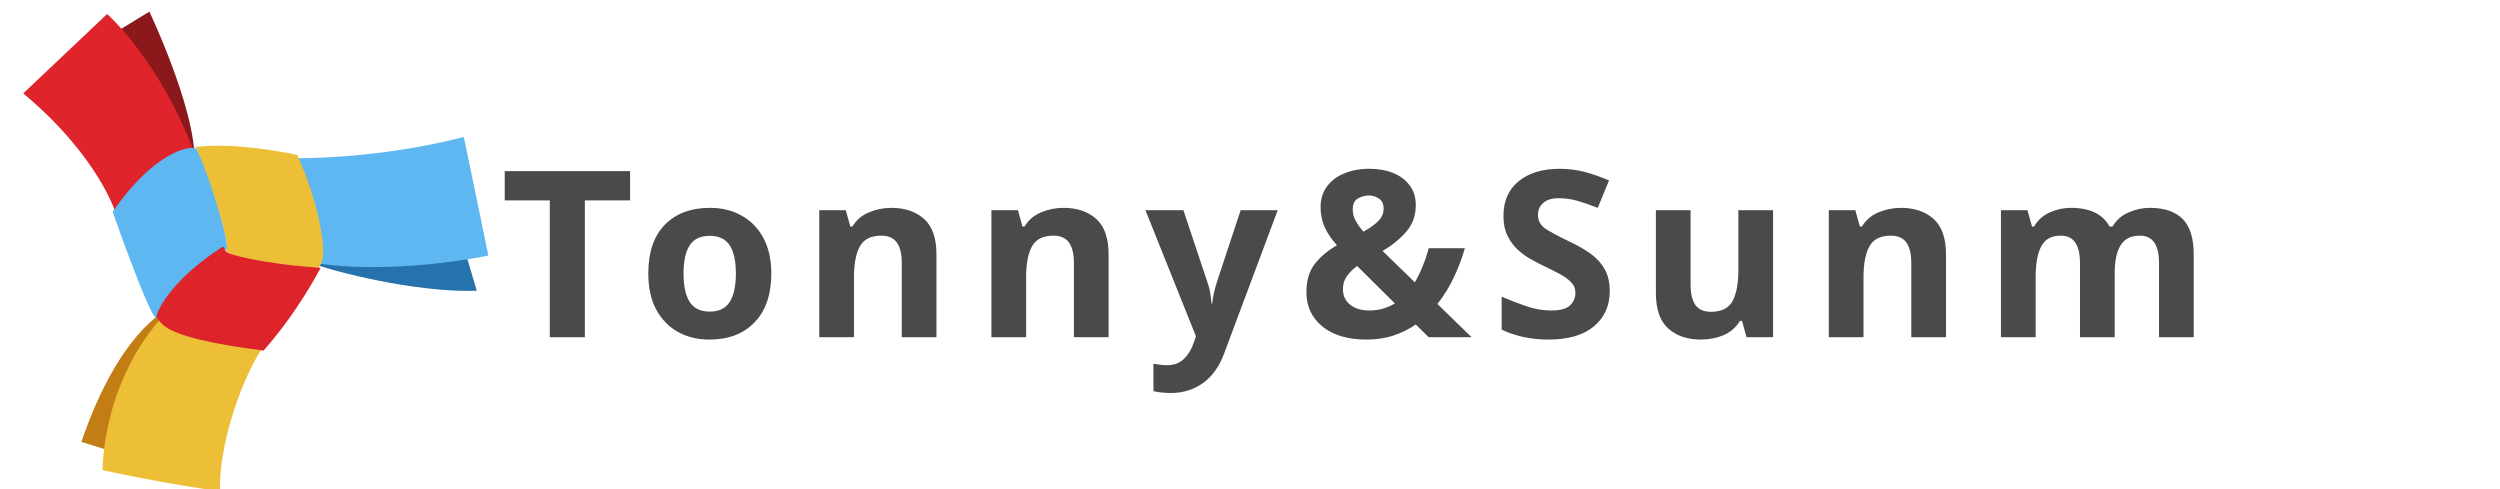
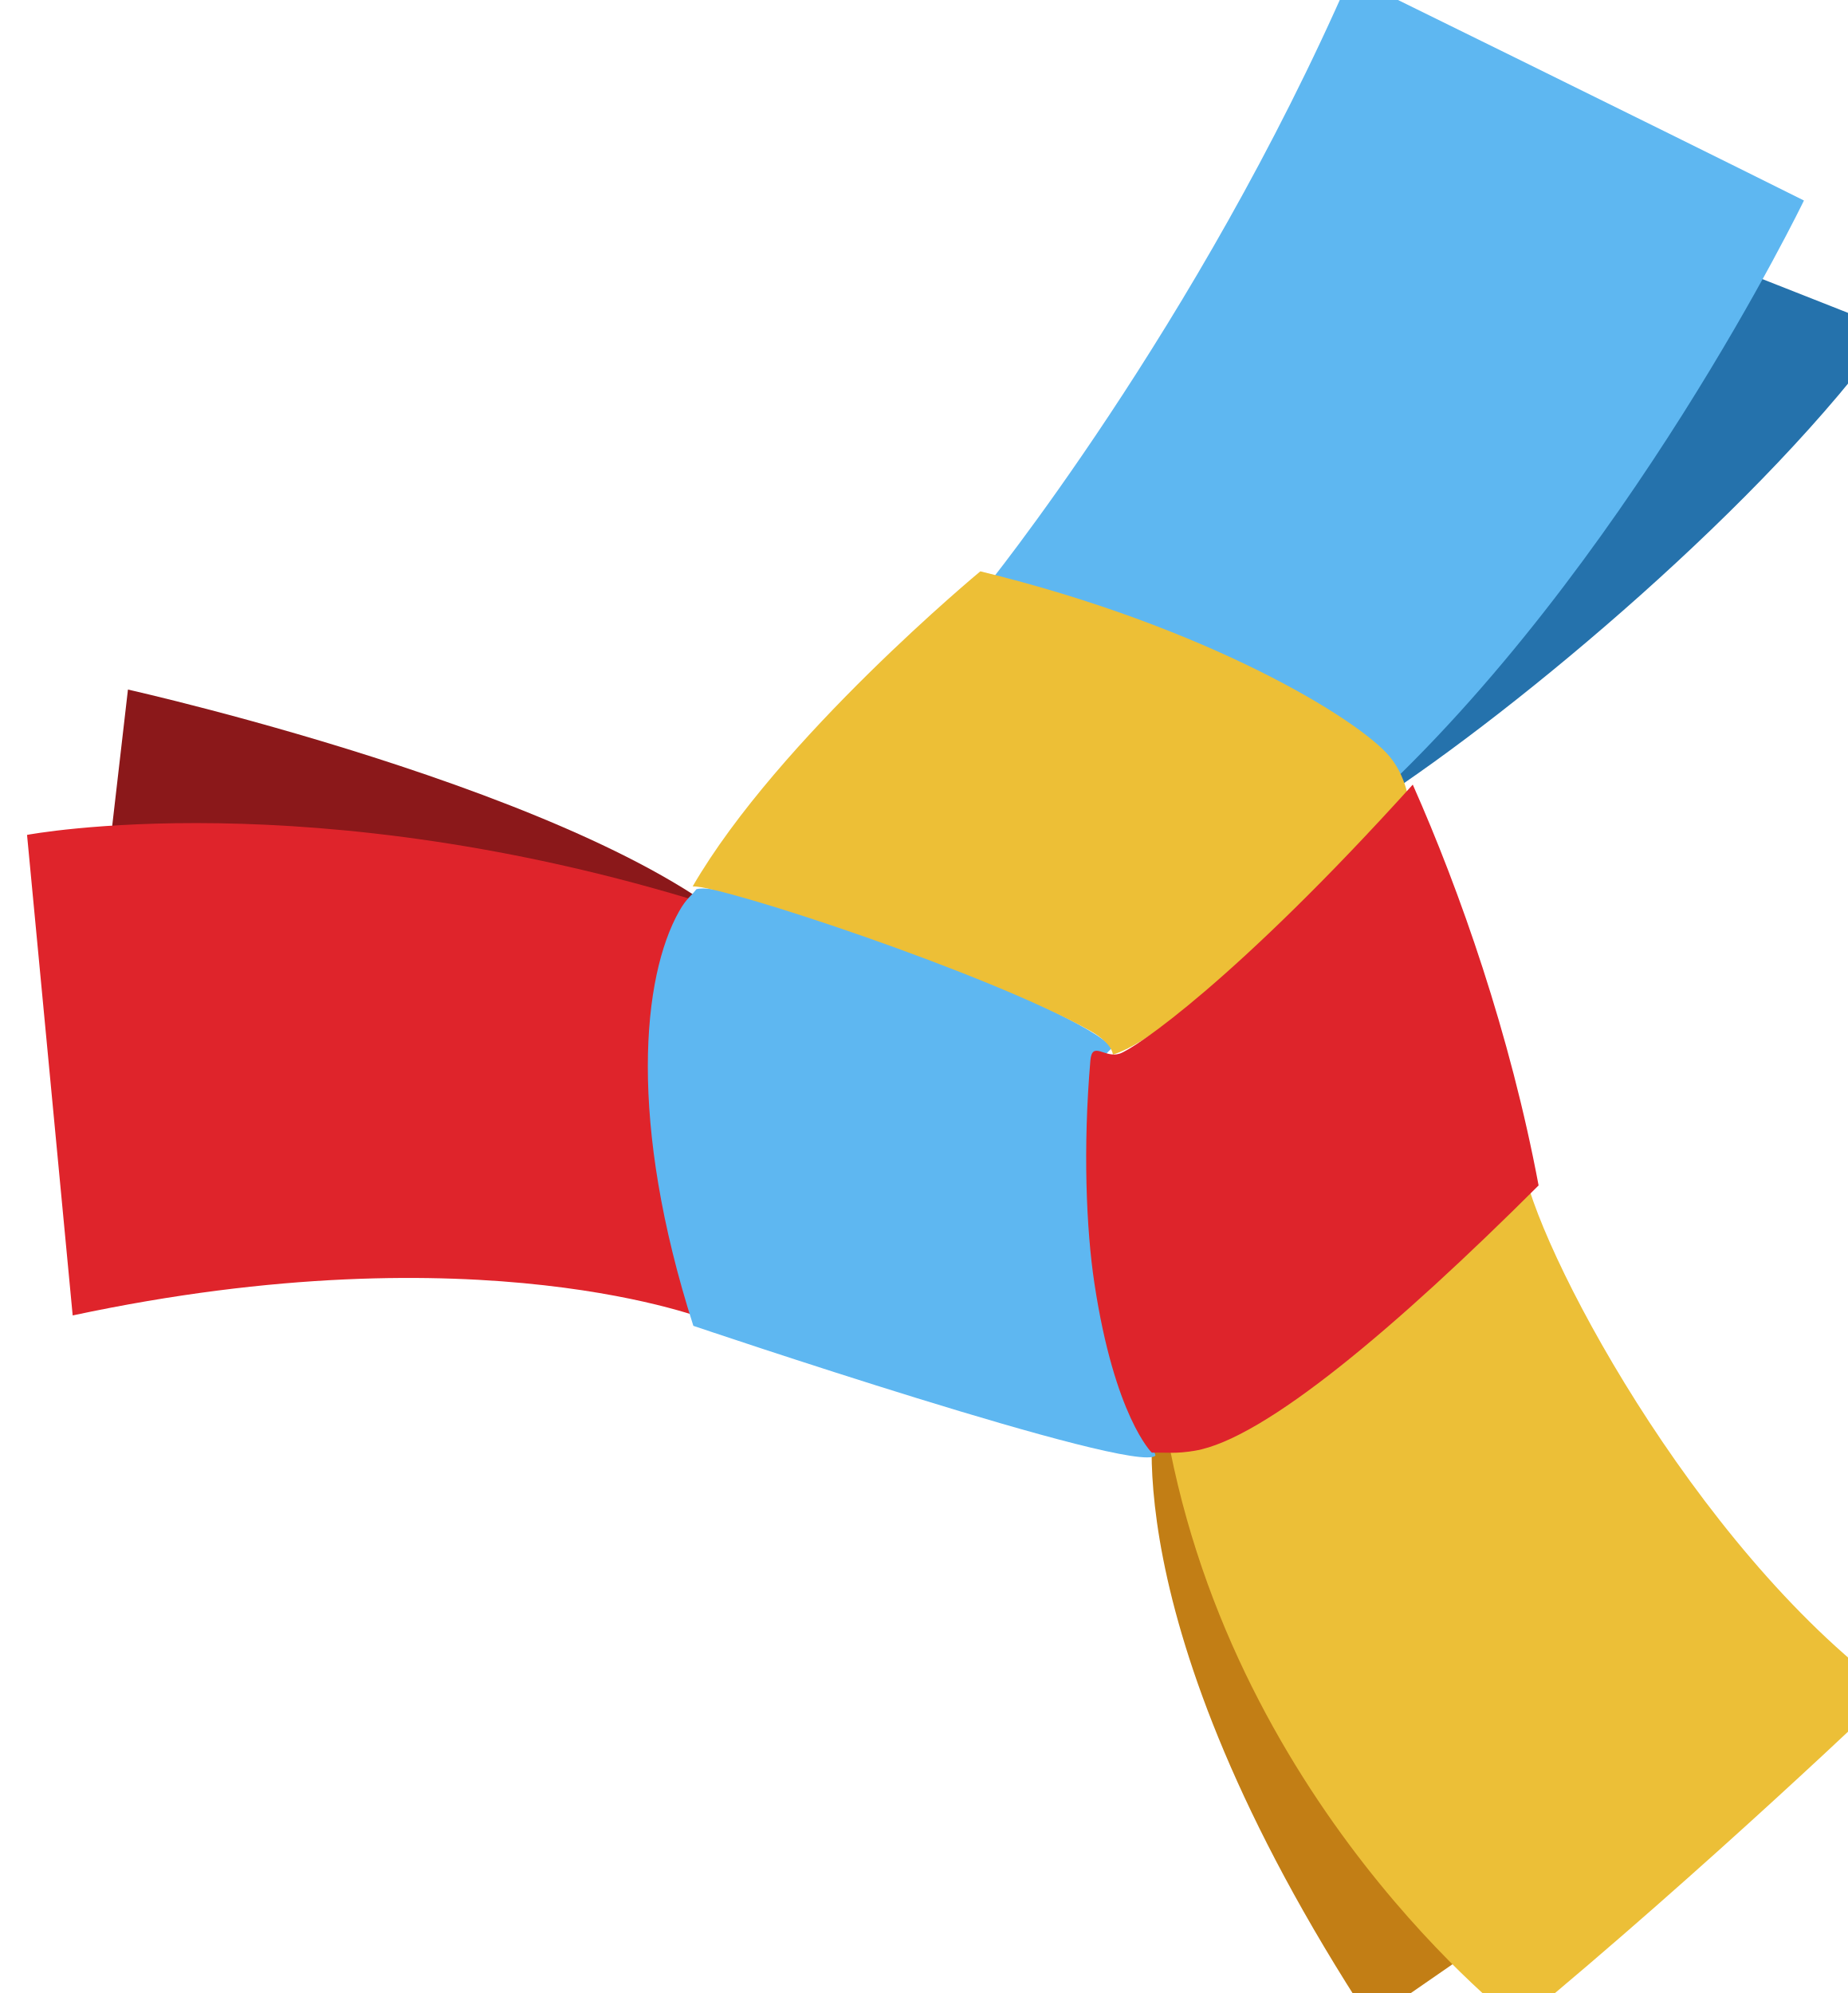
- <svg xmlns="http://www.w3.org/2000/svg" width="215px" height="42px" viewBox="0 0 215 42" version="1.1">
+ <svg xmlns="http://www.w3.org/2000/svg" width="38px" height="41px" viewBox="0 0 38 41" version="1.1">
  <defs />
  <g id="Symbols" stroke="none" stroke-width="1" fill="none" fill-rule="evenodd">
-     <g id="logo">
-       <text id="Tonny&amp;Sunm" font-family="BanglaMN-Bold, Bangla MN" font-size="20" font-weight="bold" letter-spacing="1.667" fill="#4A4A4A">
-         <tspan x="43" y="29">Tonny&amp;Sunm</tspan>
-       </text>
-       <g id="slowslab" transform="translate(2, 1)">
-         <g>
-           <path d="M5,37 C5,37 11.244,39.004 12,39 C12.756,38.996 12.308,25.685 12.308,25.685 C12.308,25.685 8.231,27.526 5,37 Z" id="Fill-1" fill="#C27E15" />
-           <path d="M20.865,28.57 C19.671,29.808 16.786,36.22 16.923,41.262 C16.923,41.262 11.745,40.52 6.827,39.435 C6.827,39.435 6.722,31.864 12.212,25.974 C12.212,25.974 19.87,27.995 20.865,28.57" id="Fill-3" fill="#ECBF37" />
-           <path d="M37.365,18.474 C37.365,18.474 29.808,19.724 24.808,21.647 C28.173,22.801 34.671,24.183 39,24" id="Fill-5" fill="#2572AC" />
-           <path d="M37.885,10.781 C37.885,10.781 39.256,17.314 40,20.974 C40,20.974 31.778,22.76 24.615,21.551 L23.269,12.608 C23.269,12.608 30.266,12.745 37.885,10.781" id="Fill-7" fill="#5EB7F1" />
-           <path d="M10.846,3.84615385e-05 C10.846,3.84615385e-05 15.489,9.779 14.615,13.762 L5,3.57 L10.846,3.84615385e-05 Z" id="Fill-9" fill="#8B181A" />
-           <path d="M0,7.031 L7.212,0.205 C7.212,0.205 11.691,4.127 14.712,12.128 C10.375,14.596 7.981,17.416 7.981,17.416 C7.981,17.416 6.585,12.545 0,7.031" id="Fill-11" fill="#DF242B" />
-           <path d="M17.5,20.493 C17.764,19.533 15.469,12.2 14.808,11.743 C14.622,11.747 14.543,11.696 14.231,11.743 C12.699,11.974 10.175,13.577 7.692,17.224 C7.692,17.224 10.872,26.3 11.442,26.358 C12.686,24.564 15.044,21.729 16.731,20.685 C17.029,20.501 17.192,20.434 17.5,20.493" id="Fill-13" fill="#5EB7F1" />
-           <path d="M14.808,11.647 C15.21,12.141 17.149,17.563 17.5,19.916 C17.544,20.209 17.522,20.464 17.404,20.589 C18.234,21.181 21.322,21.756 25.385,22.031 C25.512,21.867 25.671,21.615 25.74,21.298 C25.948,20.326 25.545,16.716 23.558,12.32 C23.558,12.32 18.294,11.164 14.808,11.647" id="Fill-15" fill="#EDBF36" />
-           <path d="M25.577,22.031 C24.444,24.155 22.759,26.779 20.673,29.147 C16.599,28.642 13.09,27.917 12.019,26.935 C11.716,26.657 11.658,26.525 11.442,26.262 C11.442,26.262 11.556,25.201 13.462,23.185 C14.239,22.363 15.514,21.282 17.019,20.301 C17.371,20.072 17.235,20.502 17.5,20.685 C17.765,20.868 20.159,21.644 25.577,22.031" id="Fill-17" fill="#DE242B" />
-         </g>
+     <g id="slowslab" transform="translate(23.87498, 19.80037) rotate(-52) translate(-23.87498, -19.80037) translate(4.374985, -0.396056)">
+       <g>
+         <path d="M5,37 C5,37 11.244,39.004 12,39 C12.756,38.996 12.308,25.685 12.308,25.685 C12.308,25.685 8.231,27.526 5,37 Z" id="Fill-1" fill="#C27E15" />
+         <path d="M20.865,28.57 C19.671,29.808 16.786,36.22 16.923,41.262 C16.923,41.262 11.745,40.52 6.827,39.435 C6.827,39.435 6.722,31.864 12.212,25.974 C12.212,25.974 19.87,27.995 20.865,28.57" id="Fill-3" fill="#ECBF37" />
+         <path d="M37.365,18.474 C37.365,18.474 29.808,19.724 24.808,21.647 C28.173,22.801 34.671,24.183 39,24" id="Fill-5" fill="#2572AC" />
+         <path d="M37.885,10.781 C37.885,10.781 39.256,17.314 40,20.974 C40,20.974 31.778,22.76 24.615,21.551 L23.269,12.608 C23.269,12.608 30.266,12.745 37.885,10.781" id="Fill-7" fill="#5EB7F1" />
+         <path d="M10.846,3.84615385e-05 C10.846,3.84615385e-05 15.489,9.779 14.615,13.762 L5,3.57 L10.846,3.84615385e-05 Z" id="Fill-9" fill="#8B181A" />
+         <path d="M0,7.031 L7.212,0.205 C7.212,0.205 11.691,4.127 14.712,12.128 C10.375,14.596 7.981,17.416 7.981,17.416 C7.981,17.416 6.585,12.545 0,7.031" id="Fill-11" fill="#DF242B" />
+         <path d="M17.5,20.493 C17.764,19.533 15.469,12.2 14.808,11.743 C14.622,11.747 14.543,11.696 14.231,11.743 C12.699,11.974 10.175,13.577 7.692,17.224 C7.692,17.224 10.872,26.3 11.442,26.358 C12.686,24.564 15.044,21.729 16.731,20.685 C17.029,20.501 17.192,20.434 17.5,20.493" id="Fill-13" fill="#5EB7F1" />
+         <path d="M14.808,11.647 C15.21,12.141 17.149,17.563 17.5,19.916 C17.544,20.209 17.522,20.464 17.404,20.589 C18.234,21.181 21.322,21.756 25.385,22.031 C25.512,21.867 25.671,21.615 25.74,21.298 C25.948,20.326 25.545,16.716 23.558,12.32 C23.558,12.32 18.294,11.164 14.808,11.647" id="Fill-15" fill="#EDBF36" />
+         <path d="M25.577,22.031 C24.444,24.155 22.759,26.779 20.673,29.147 C16.599,28.642 13.09,27.917 12.019,26.935 C11.716,26.657 11.658,26.525 11.442,26.262 C11.442,26.262 11.556,25.201 13.462,23.185 C14.239,22.363 15.514,21.282 17.019,20.301 C17.371,20.072 17.235,20.502 17.5,20.685 C17.765,20.868 20.159,21.644 25.577,22.031" id="Fill-17" fill="#DE242B" />
      </g>
    </g>
  </g>
</svg>
